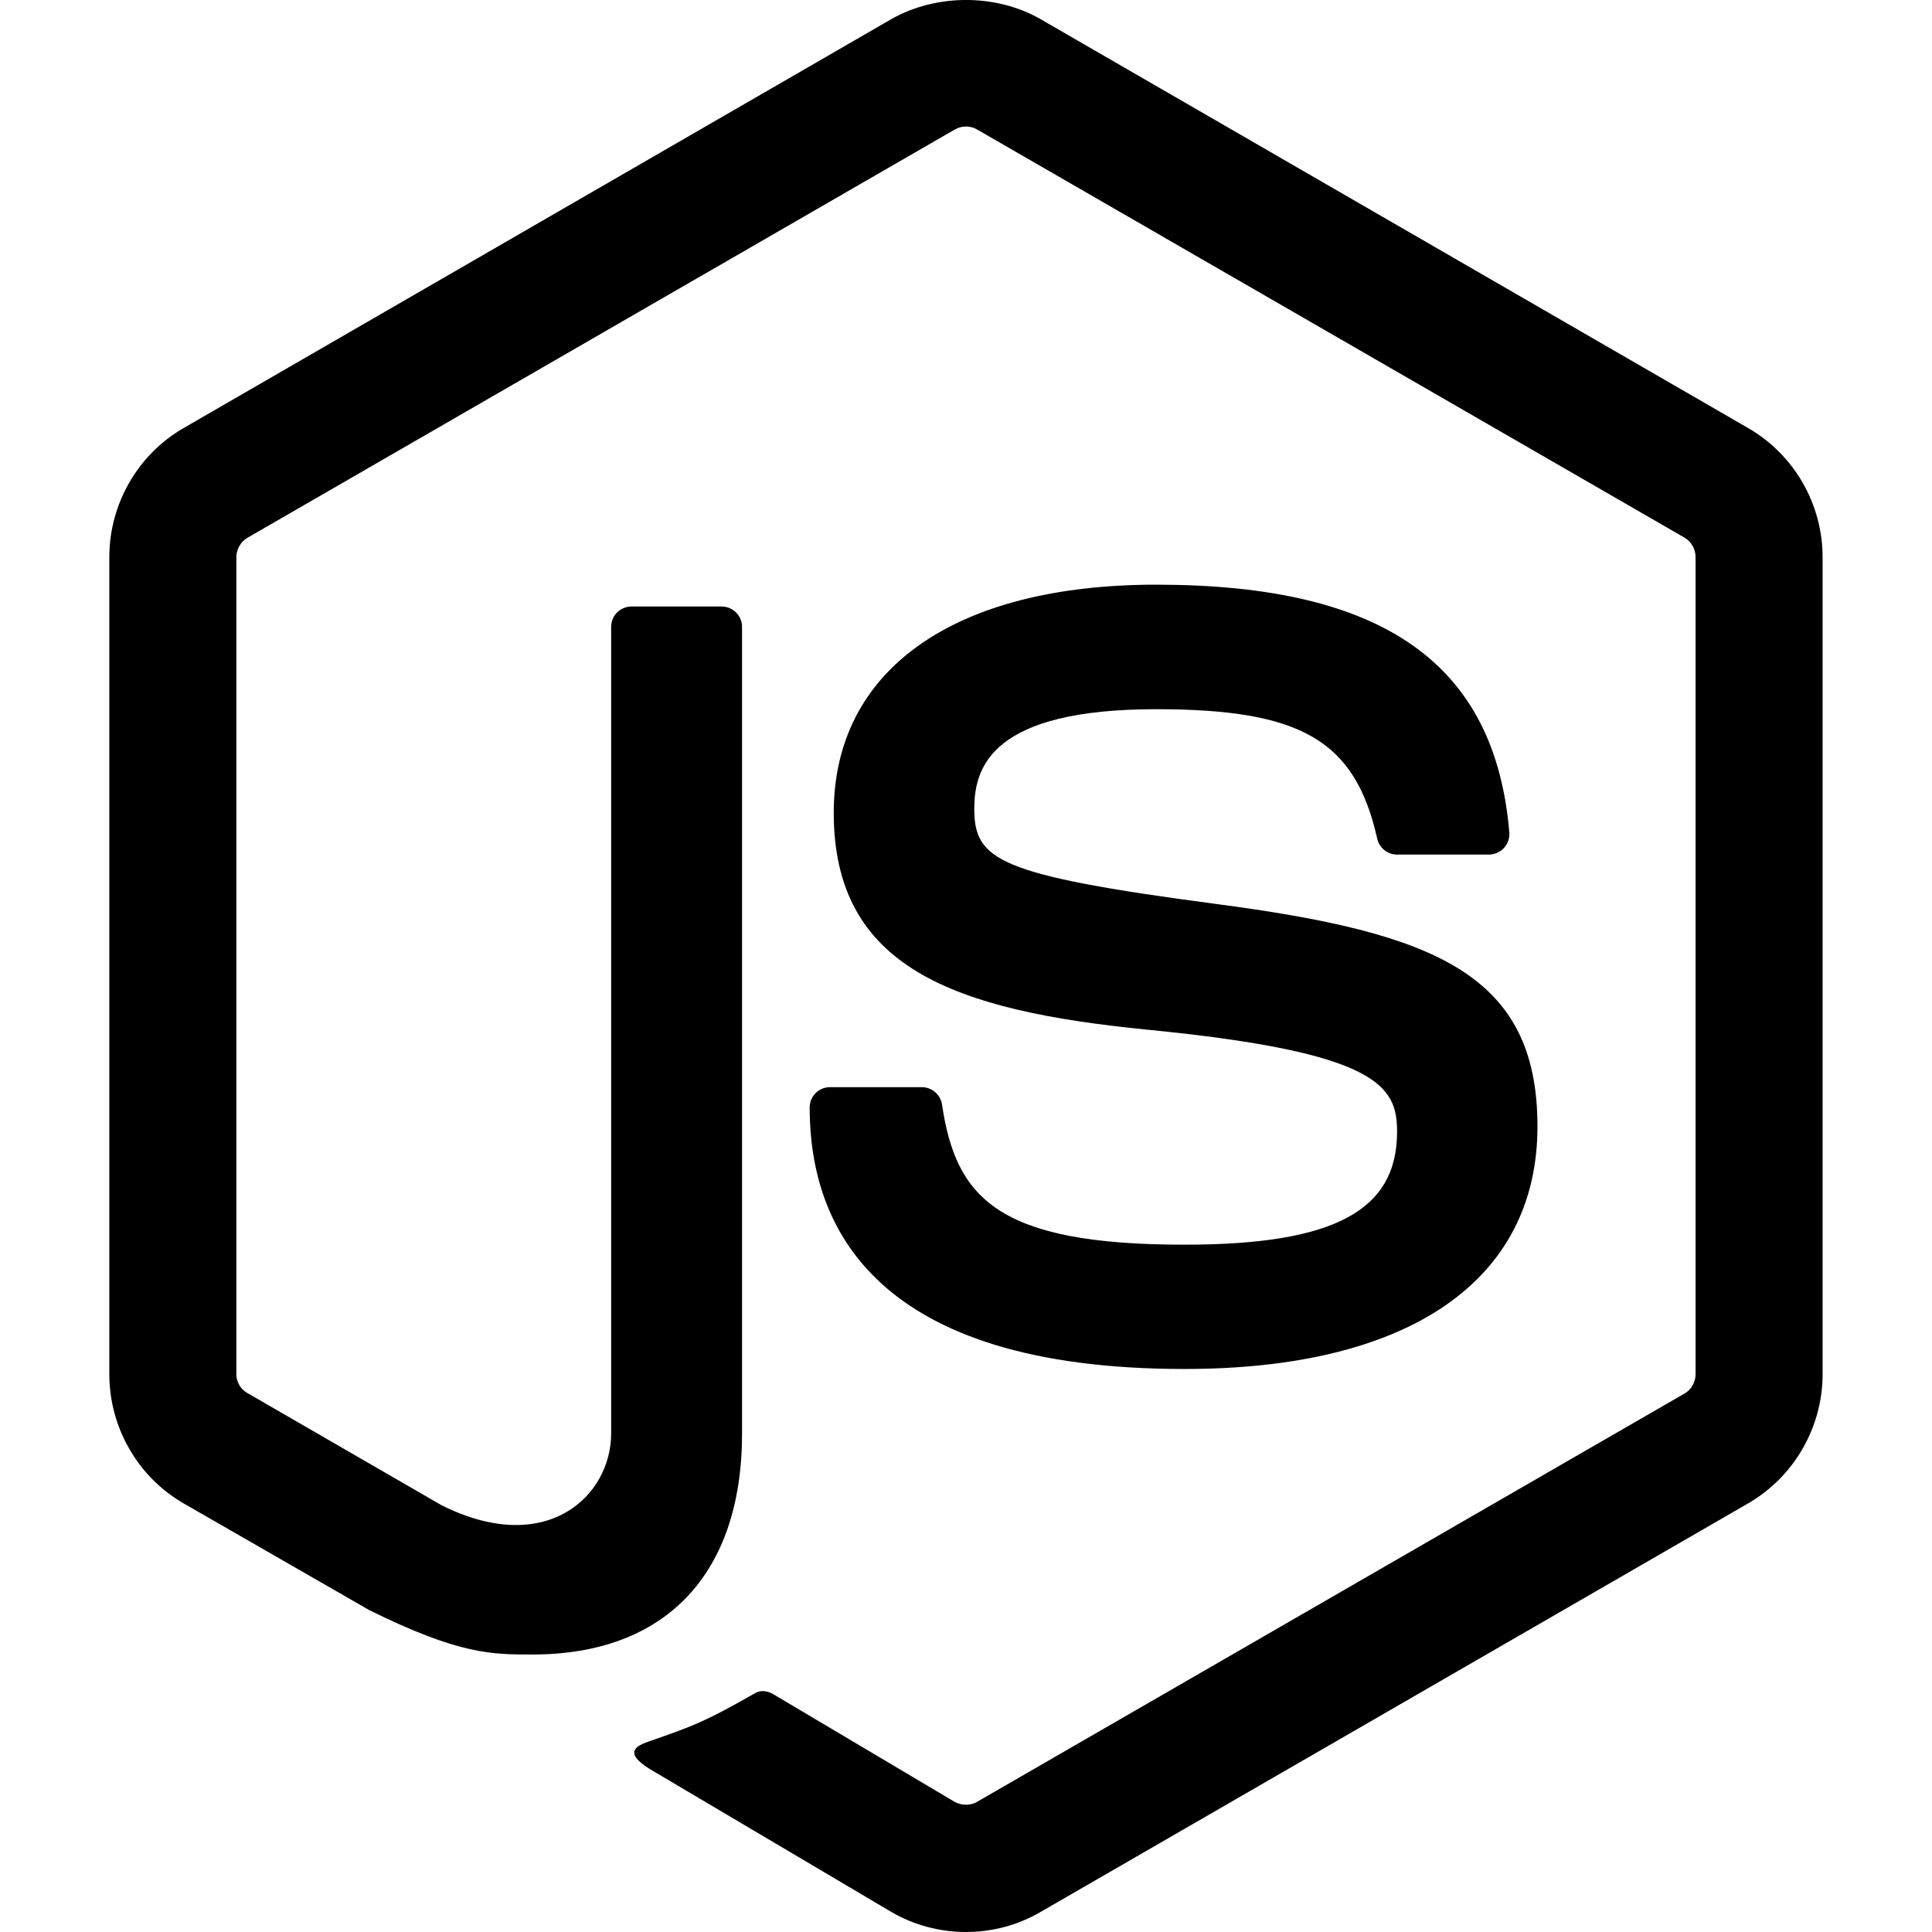
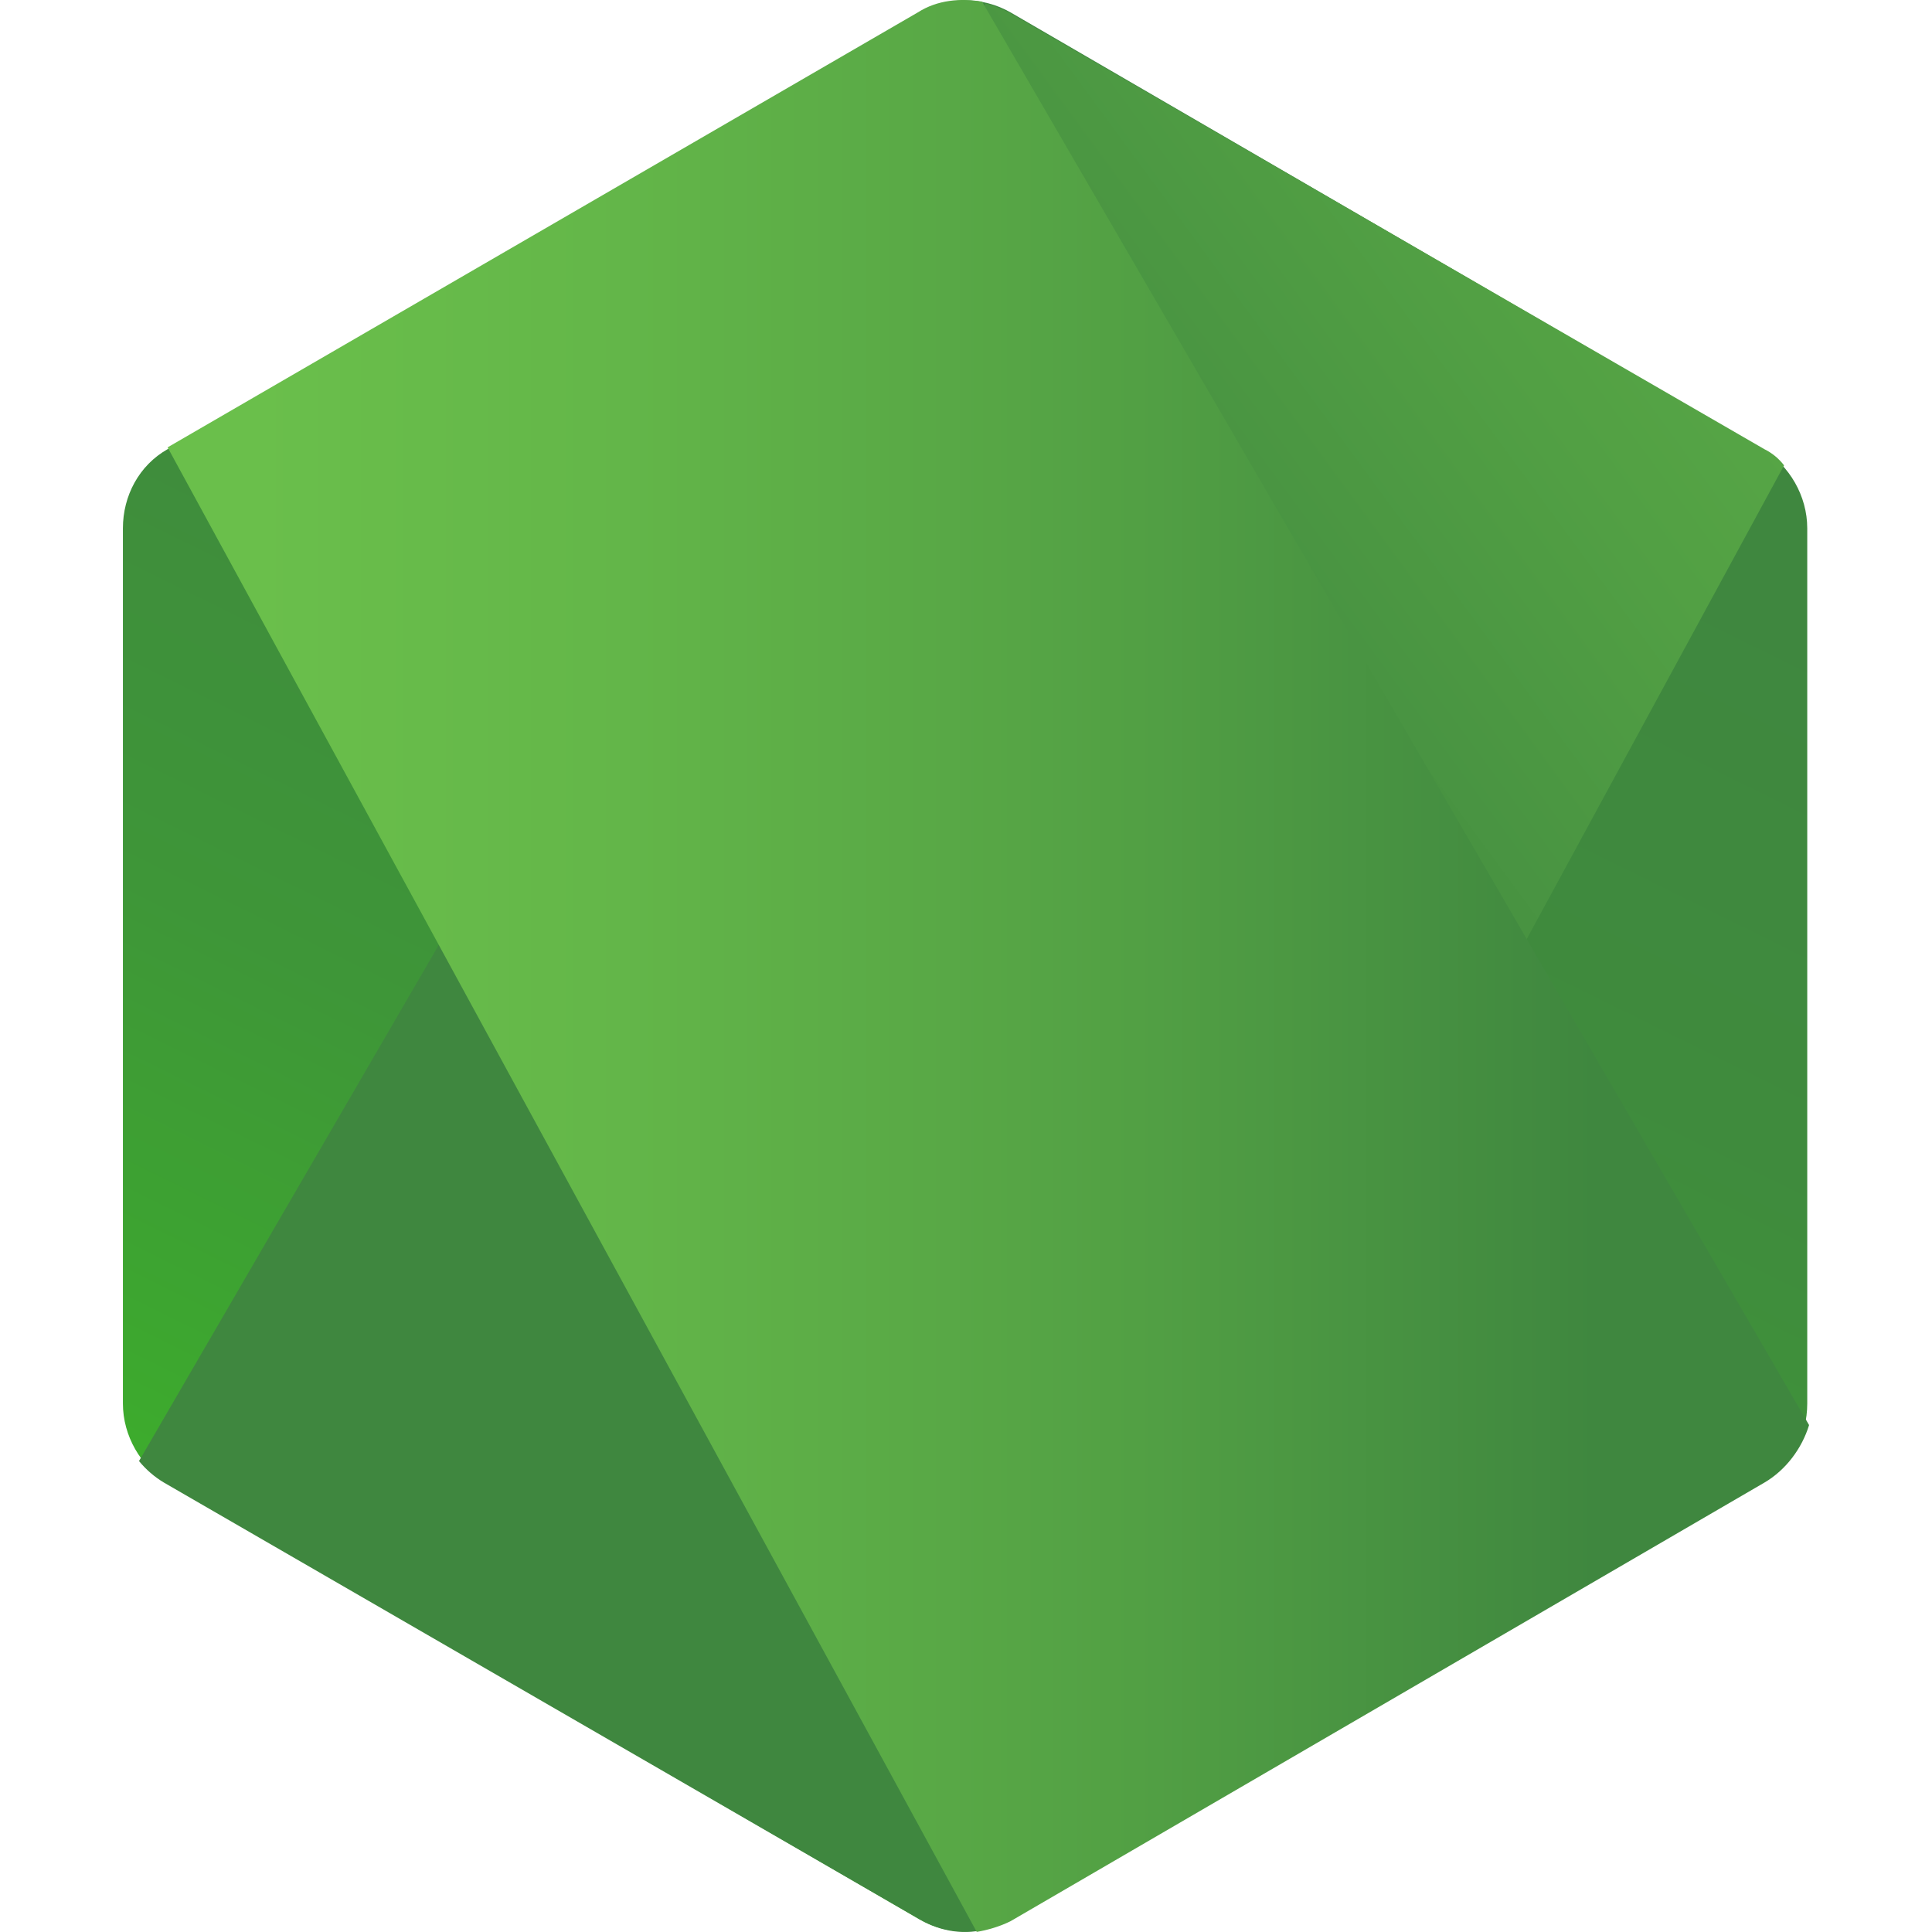
- <svg xmlns="http://www.w3.org/2000/svg" role="img" viewBox="0 0 24 24">
-   <path d="M11.998,24c-0.321,0-0.641-0.084-0.922-0.247l-2.936-1.737c-0.438-0.245-0.224-0.332-0.08-0.383 c0.585-0.203,0.703-0.25,1.328-0.604c0.065-0.037,0.151-0.023,0.218,0.017l2.256,1.339c0.082,0.045,0.197,0.045,0.272,0l8.795-5.076 c0.082-0.047,0.134-0.141,0.134-0.238V6.921c0-0.099-0.053-0.192-0.137-0.242l-8.791-5.072c-0.081-0.047-0.189-0.047-0.271,0 L3.075,6.68C2.99,6.729,2.936,6.825,2.936,6.921v10.15c0,0.097,0.054,0.189,0.139,0.235l2.409,1.392 c1.307,0.654,2.108-0.116,2.108-0.89V7.787c0-0.142,0.114-0.253,0.256-0.253h1.115c0.139,0,0.255,0.112,0.255,0.253v10.021 c0,1.745-0.95,2.745-2.604,2.745c-0.508,0-0.909,0-2.026-0.551L2.28,18.675c-0.57-0.329-0.922-0.945-0.922-1.604V6.921 c0-0.659,0.353-1.275,0.922-1.603l8.795-5.082c0.557-0.315,1.296-0.315,1.848,0l8.794,5.082c0.57,0.329,0.924,0.944,0.924,1.603 v10.15c0,0.659-0.354,1.273-0.924,1.604l-8.794,5.078C12.643,23.916,12.324,24,11.998,24z M19.099,13.993 c0-1.9-1.284-2.406-3.987-2.763c-2.731-0.361-3.009-0.548-3.009-1.187c0-0.528,0.235-1.233,2.258-1.233 c1.807,0,2.473,0.389,2.747,1.607c0.024,0.115,0.129,0.199,0.247,0.199h1.141c0.071,0,0.138-0.031,0.186-0.081 c0.048-0.054,0.074-0.123,0.067-0.196c-0.177-2.098-1.571-3.076-4.388-3.076c-2.508,0-4.004,1.058-4.004,2.833 c0,1.925,1.488,2.457,3.895,2.695c2.88,0.282,3.103,0.703,3.103,1.269c0,0.983-0.789,1.402-2.642,1.402 c-2.327,0-2.839-0.584-3.011-1.742c-0.02-0.124-0.126-0.215-0.253-0.215h-1.137c-0.141,0-0.254,0.112-0.254,0.253 c0,1.482,0.806,3.248,4.655,3.248C17.501,17.007,19.099,15.91,19.099,13.993z" />
+ <svg xmlns="http://www.w3.org/2000/svg" viewBox="0 0 128 128">
+   <path fill="url(#a)" d="M66.958.825a6.07 6.07 0 0 0-6.035 0L11.103 29.76c-1.895 1.072-2.96 3.095-2.96 5.24v57.988c0 2.143 1.183 4.167 2.958 5.24l49.82 28.934a6.07 6.07 0 0 0 6.036 0l49.82-28.935c1.894-1.072 2.958-3.096 2.958-5.24V35c0-2.144-1.183-4.167-2.958-5.24z" />
+   <path fill="url(#b)" d="M116.897 29.76 66.841.825A8 8 0 0 0 65.302.23L9.21 96.798a6.3 6.3 0 0 0 1.657 1.43l50.057 28.934c1.42.833 3.076 1.072 4.615.595l52.66-96.925a3.7 3.7 0 0 0-1.302-1.072" />
+   <path fill="url(#c)" d="M116.898 98.225c1.42-.833 2.485-2.262 2.958-3.81L65.066.108c-1.42-.238-2.959-.119-4.26.715L11.104 29.639l53.606 98.355c.71-.12 1.54-.358 2.25-.715z" />
+   <defs>
+     <linearGradient id="a" x1="34.513" x2="27.157" y1="15.535" y2="30.448" gradientTransform="translate(-129.242 -73.715)scale(6.18523)" gradientUnits="userSpaceOnUse">
+       <stop stop-color="#3f873f" />
+       <stop offset=".33" stop-color="#3f8b3d" />
+       <stop offset=".637" stop-color="#3e9638" />
+       <stop offset=".934" stop-color="#3da92e" />
+       <stop offset="1" stop-color="#3dae2b" />
+     </linearGradient>
+     <linearGradient id="b" x1="30.009" x2="50.533" y1="23.359" y2="8.288" gradientTransform="translate(-129.242 -73.715)scale(6.18523)" gradientUnits="userSpaceOnUse">
+       <stop offset=".138" stop-color="#3f873f" />
+       <stop offset=".402" stop-color="#52a044" />
+       <stop offset=".713" stop-color="#64b749" />
+       <stop offset=".908" stop-color="#6abf4b" />
+     </linearGradient>
+     <linearGradient id="c" x1="21.917" x2="40.555" y1="22.261" y2="22.261" gradientTransform="translate(-129.242 -73.715)scale(6.18523)" gradientUnits="userSpaceOnUse">
+       <stop offset=".092" stop-color="#6abf4b" />
+       <stop offset=".287" stop-color="#64b749" />
+       <stop offset=".598" stop-color="#52a044" />
+       <stop offset=".862" stop-color="#3f873f" />
+     </linearGradient>
+   </defs>
</svg>
